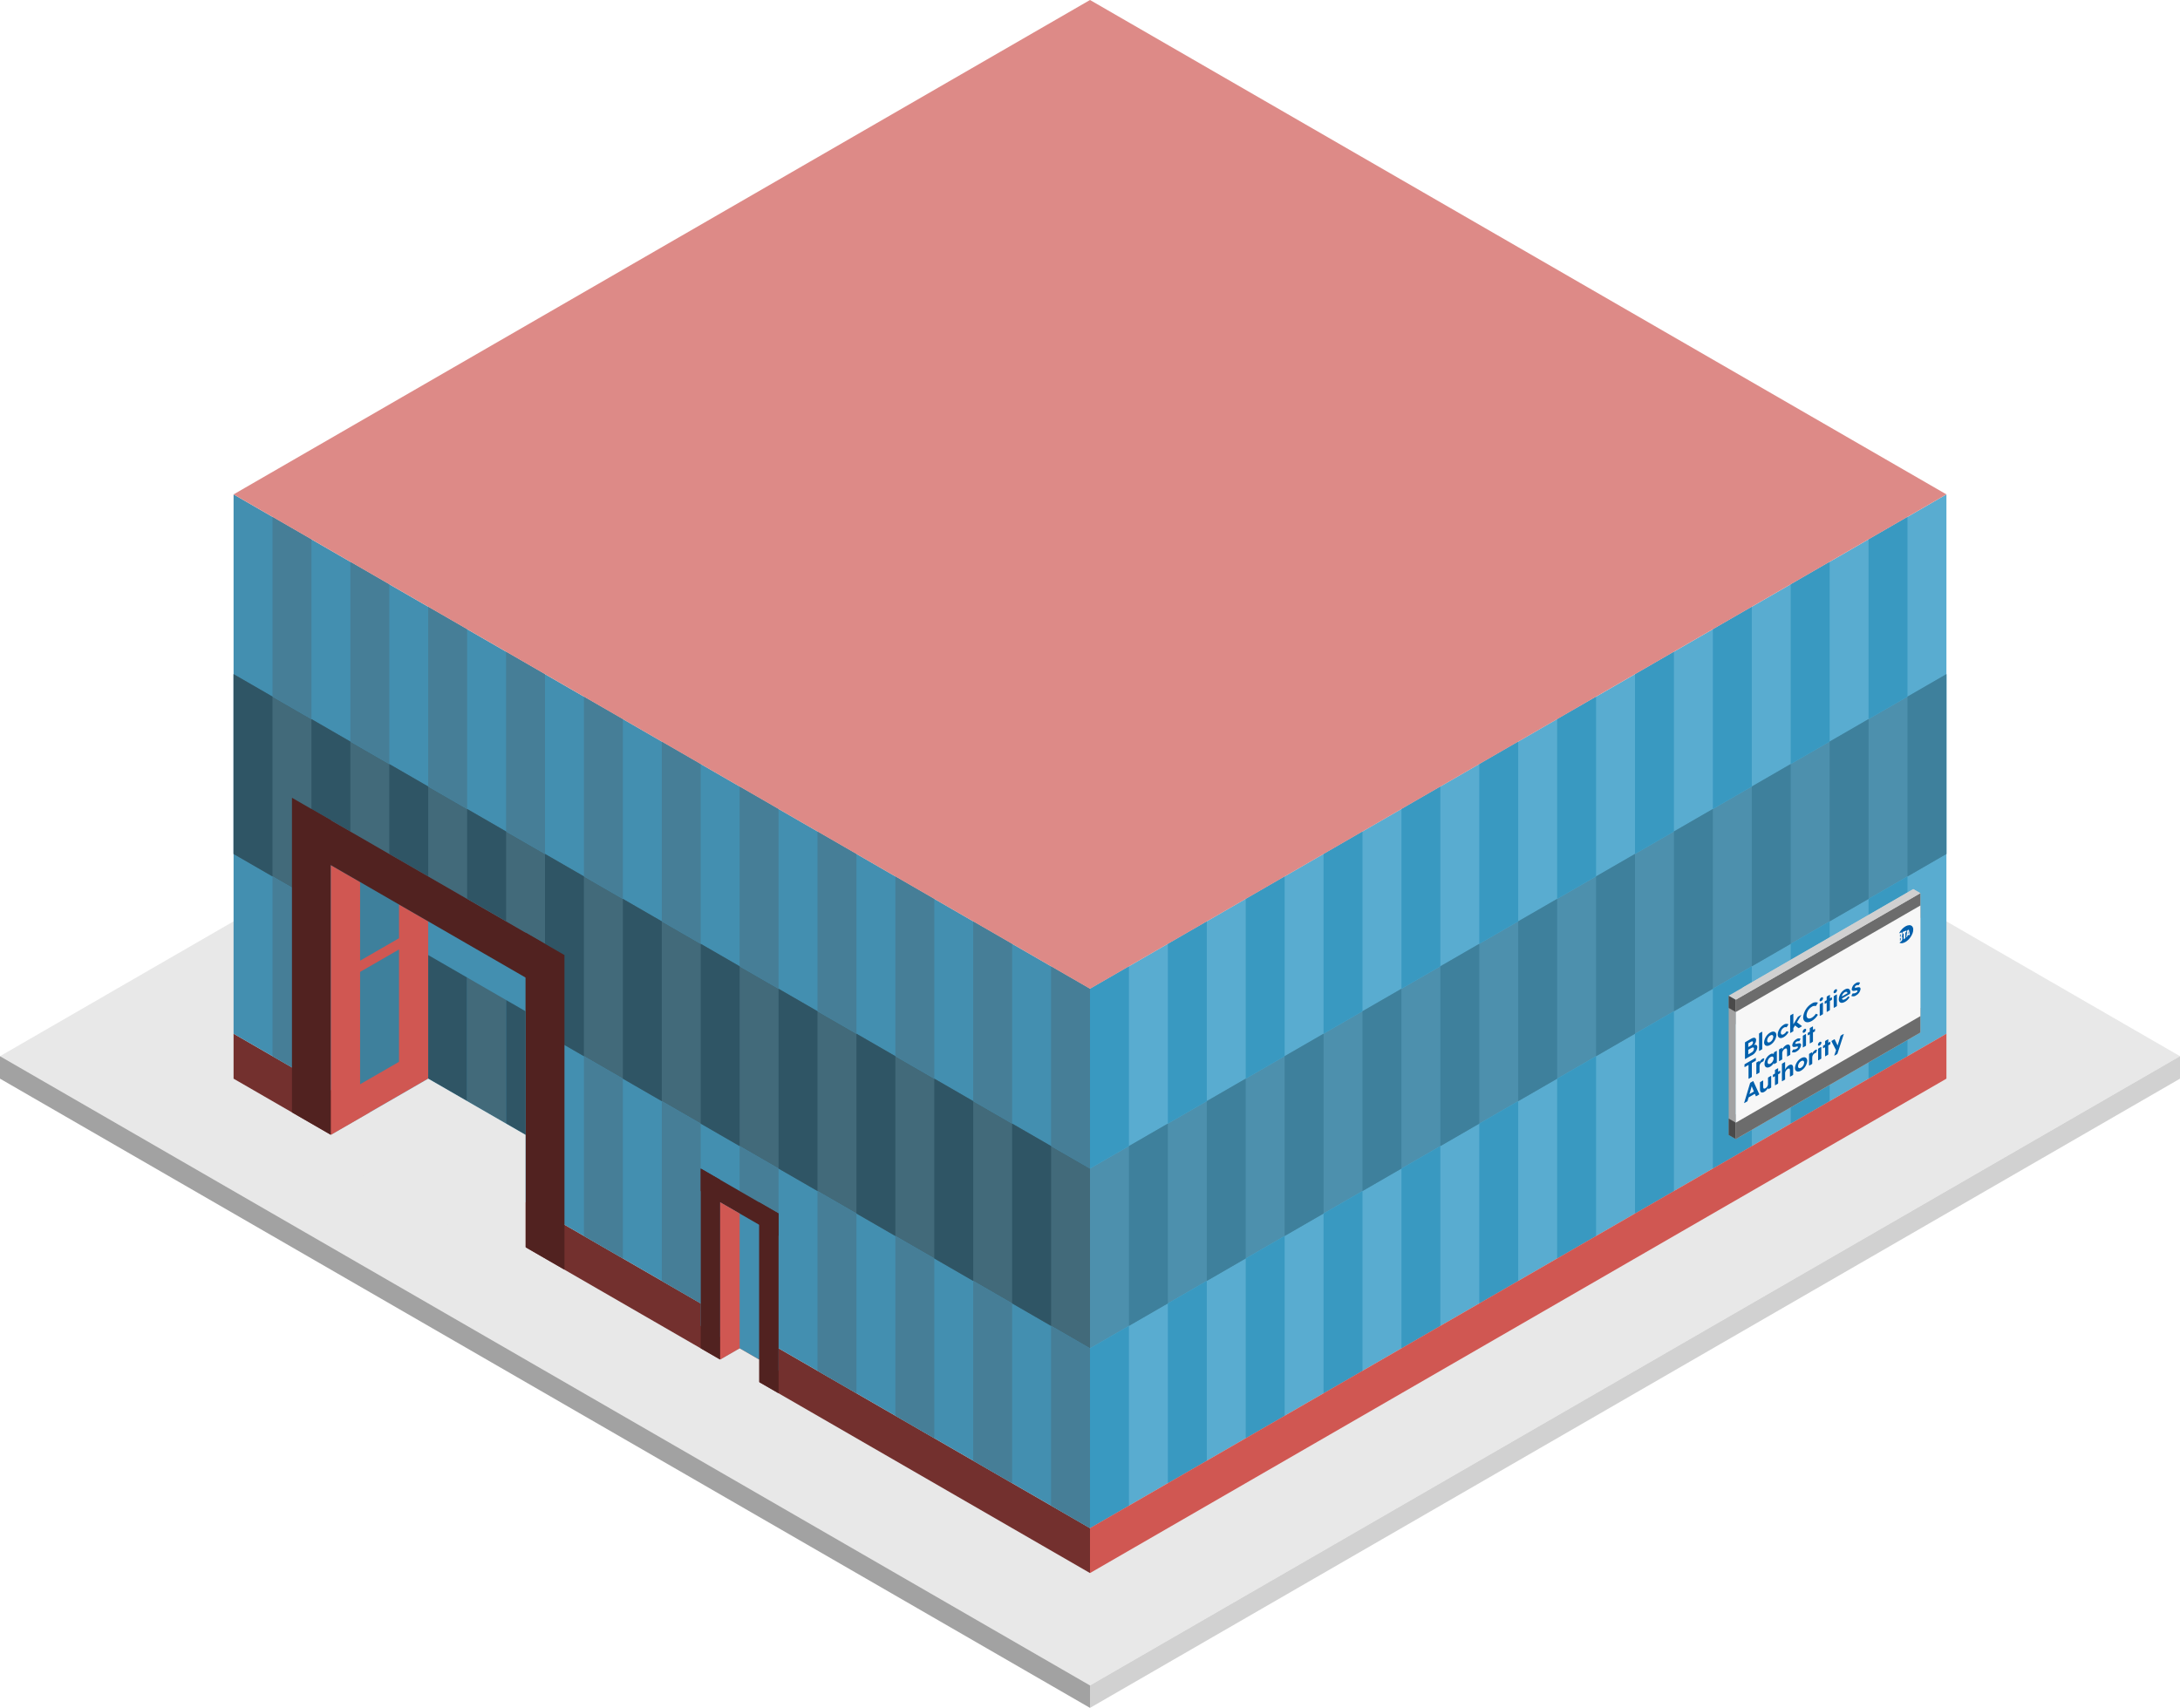
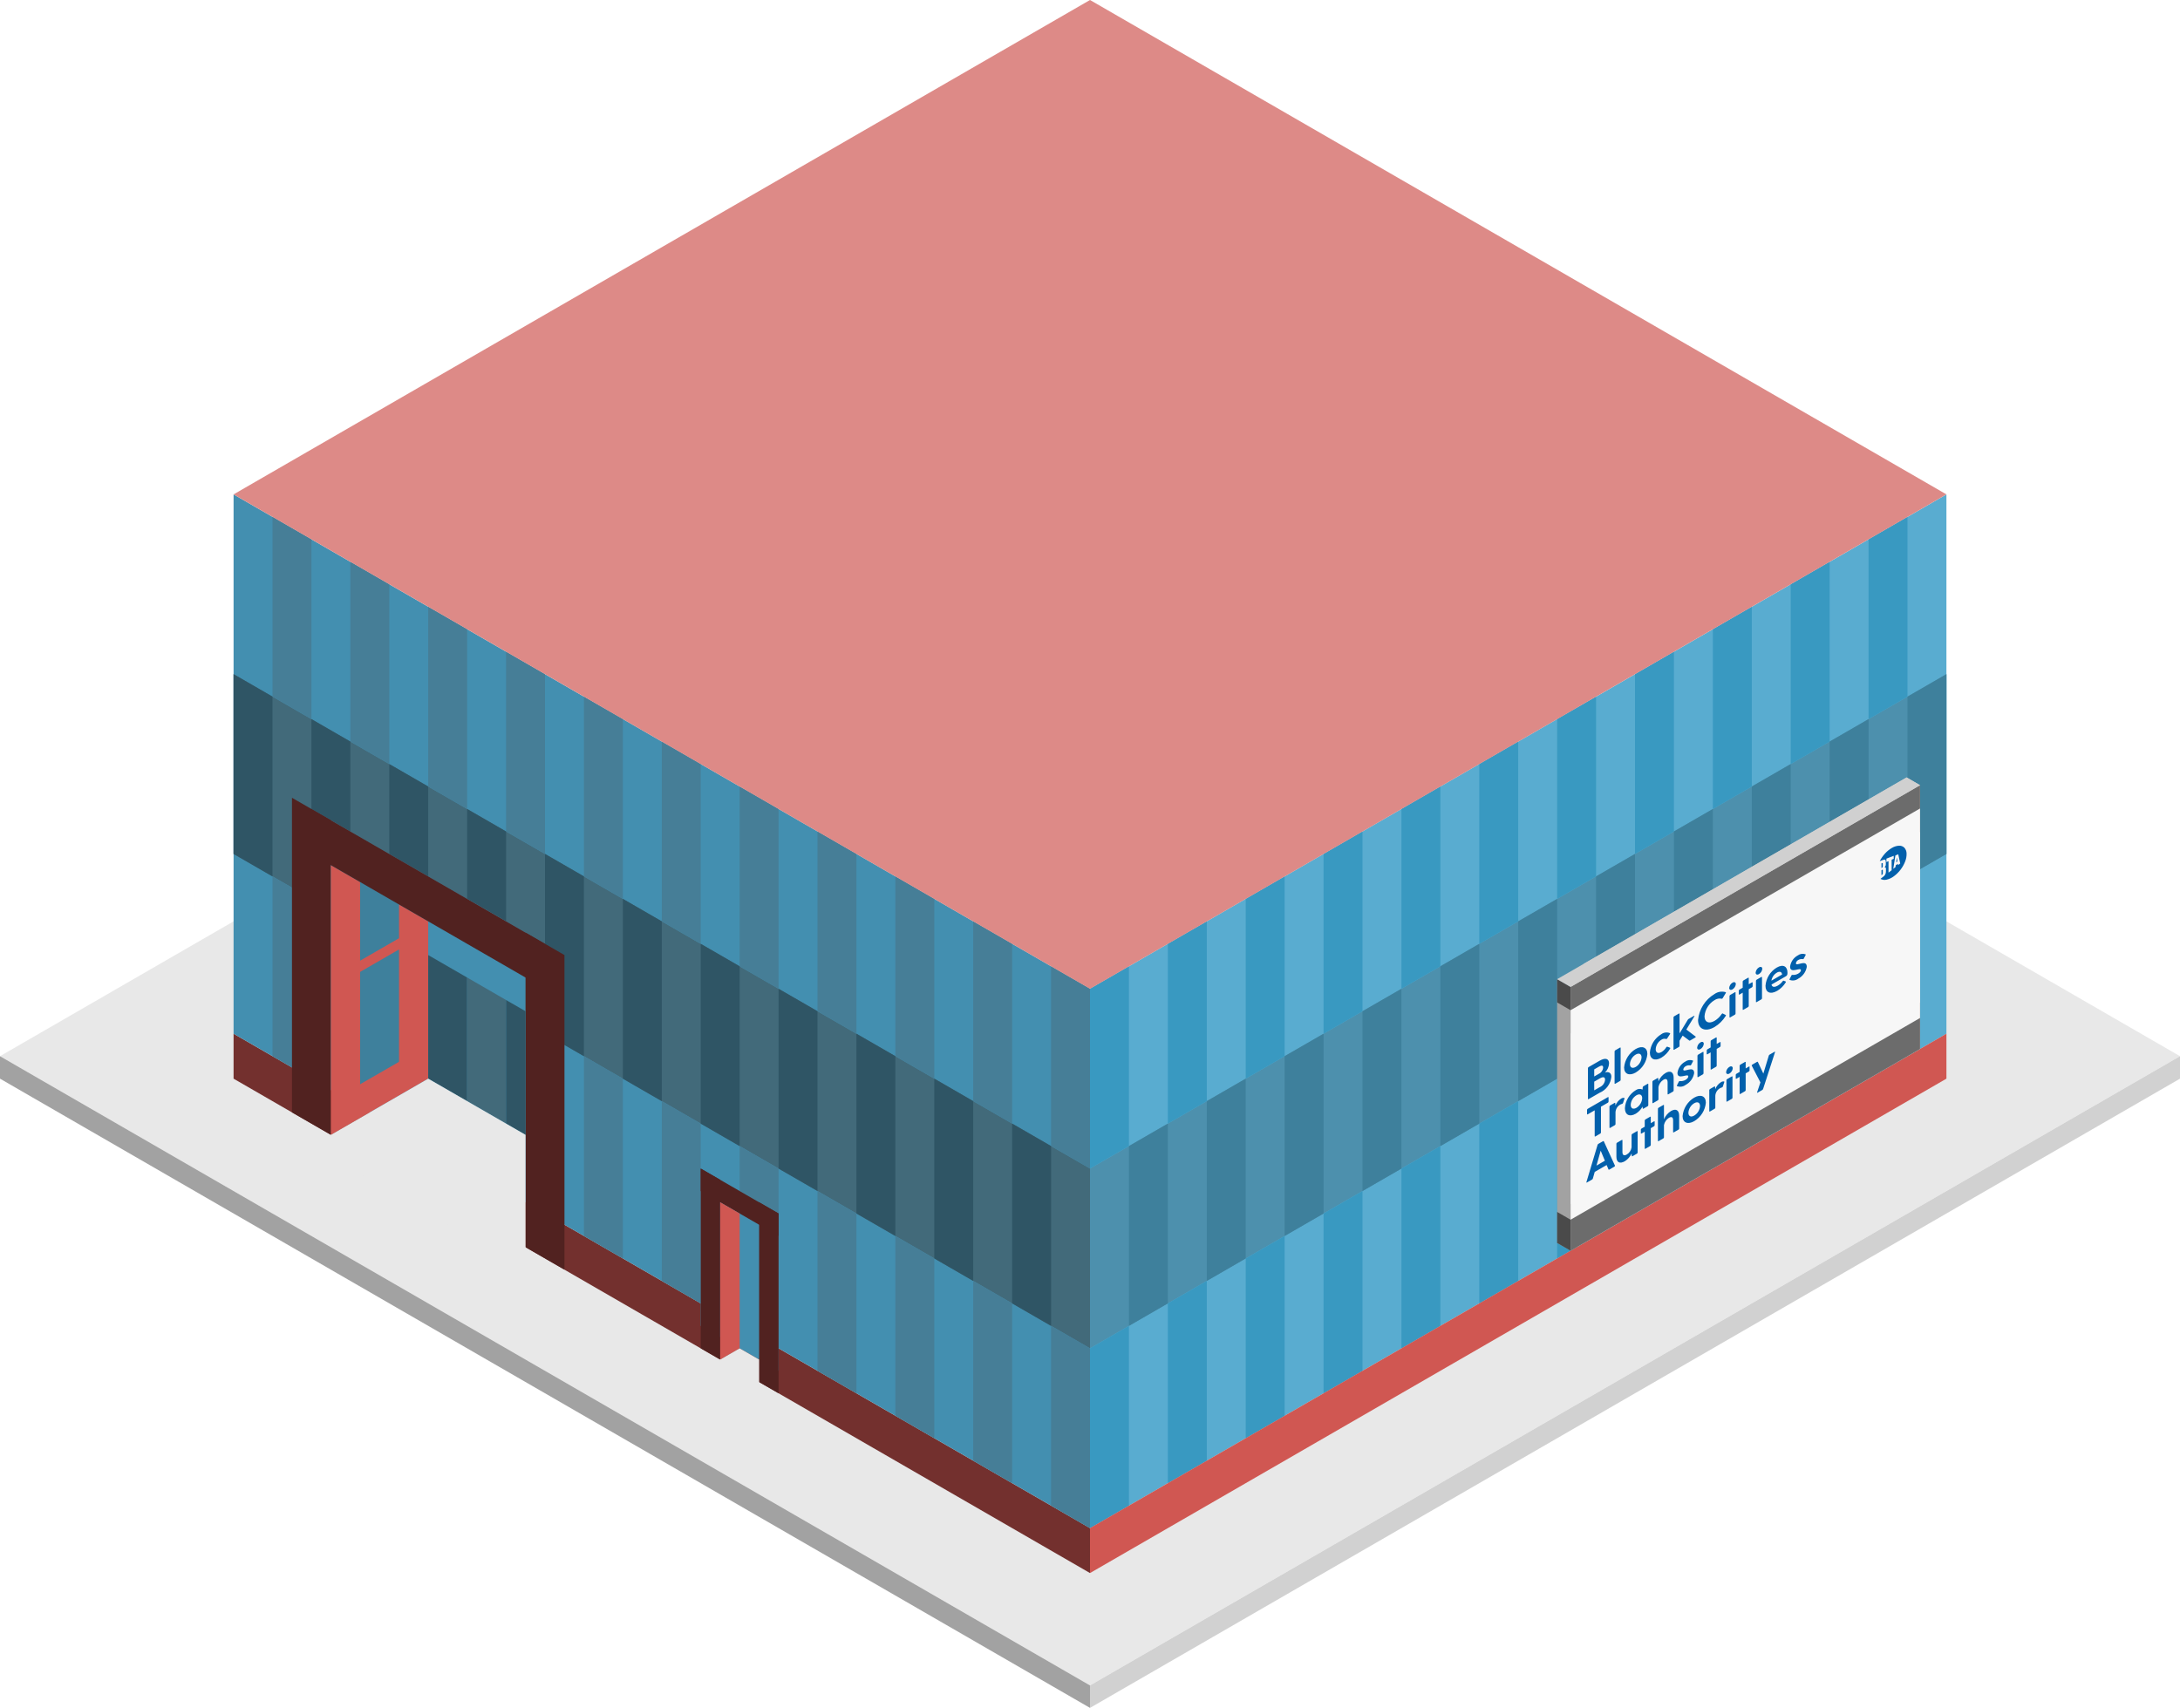
<svg xmlns="http://www.w3.org/2000/svg" id="Layer_1" data-name="Layer 1" viewBox="0 0 280 219.393">
  <defs>
    <style>
      .cls-1 {
        fill: #e8e8e8;
      }

      .exterior-L-prim {
        fill: #73302e;
      }

      .curtain-R-prim-light {
        fill: #59acd0;
      }

      .curtain-L-prim-light {
        fill: #438fb0;
      }

      .curtain-R-prim-dark-light {
        fill: #4d90ad;
      }

      .curtain-L-prim-dark-light {
        fill: #426a7a;
      }

      .curtain-R-prim-dark {
        fill: #3e809c;
      }

      .curtain-R-prim-light-dark {
        fill: #3999c1;
      }

      .curtain-L-prim-light-dark {
        fill: #467e97;
      }

      .curtain-L-prim-dark {
        fill: #2f5565;
      }

      .exterior-L-dark {
        fill: #512220;
      }

      .exterior-R-prim {
        fill: #d05752;
      }

      .cls-2 {
        fill: #d1d1d1;
      }

      .cls-3 {
        fill: #a2a2a2;
      }

      .top-prim {
        fill: #dd8a87;
      }

      .cls-4 {
        fill: #4a4a4a;
      }

      .cls-5 {
        fill: #6c6c6c;
      }

      .cls-6 {
        fill: #d0d0d0;
      }

      .cls-7 {
        fill: #f7f7f7;
      }

      .cls-8 {
        fill: #0260ac;
      }
    </style>
  </defs>
  <g>
    <g id="Group">
      <path id="Path" class="cls-1" d="M140,216.506l140-80.829L140,54.848,0,135.677Z" />
      <path id="Path-2" data-name="Path" class="exterior-L-prim" d="M30,132.791v5.774l110,63.509v-5.774Z" />
      <path id="Path-3" data-name="Path" class="curtain-R-prim-light" d="M140,196.299v-69.282L250,63.509v69.282Z" />
      <path id="Path-4" data-name="Path" class="curtain-L-prim-light" d="M140,196.299v-69.282L30,63.509v69.282Z" />
      <path id="Path-5" data-name="Path" class="curtain-R-prim-dark-light" d="M140,150.111,250,86.603v23.094L140,173.205Z" />
      <path id="Path-6" data-name="Path" class="curtain-L-prim-dark-light" d="M140,150.111,30,86.603v23.094l110,63.508Z" />
      <path id="Path-7" data-name="Path" class="curtain-R-prim-dark" d="M55,112.583l-5-2.887v17.32l5,2.887Z" />
      <path id="Path-8" data-name="Path" class="curtain-R-prim-dark" d="M45,106.81l-5-2.887v17.32l5,2.887Z" />
      <path id="Path-9" data-name="Path" class="curtain-R-prim-light-dark" d="M140,173.205l5-2.887v23.094l-5,2.887Z" />
      <path id="Path-10" data-name="Path" class="curtain-R-prim-light-dark" d="M180,150.111l5-2.887v23.094l-5,2.887Z" />
      <path id="Path-11" data-name="Path" class="curtain-R-prim-light-dark" d="M220,127.017l5-2.887v23.094l-5,2.887Z" />
      <path id="Path-12" data-name="Path" class="curtain-R-prim-light-dark" d="M160,161.658l5-2.887v23.094l-5,2.887Z" />
      <path id="Path-13" data-name="Path" class="curtain-R-prim-light-dark" d="M200,138.564l5-2.887v23.094l-5,2.887Z" />
      <path id="Path-14" data-name="Path" class="curtain-R-prim-light-dark" d="M240,115.47l5-2.887v23.094l-5,2.887Z" />
      <path id="Path-15" data-name="Path" class="curtain-R-prim-light-dark" d="M150,167.432l5-2.887v23.094l-5,2.887Z" />
      <path id="Path-16" data-name="Path" class="curtain-R-prim-light-dark" d="M190,144.338l5-2.887v23.094l-5,2.887Z" />
      <path id="Path-17" data-name="Path" class="curtain-R-prim-light-dark" d="M230,121.244l5-2.887v23.094l-5,2.887Z" />
      <path id="Path-18" data-name="Path" class="curtain-R-prim-light-dark" d="M170,155.885l5-2.887v23.094l-5,2.887Z" />
      <path id="Path-19" data-name="Path" class="curtain-R-prim-light-dark" d="M210,132.791l5-2.887v23.094l-5,2.887Z" />
      <path id="Path-20" data-name="Path" class="curtain-L-prim-light-dark" d="M140,173.205l-5-2.887v23.094l5,2.887Z" />
      <path id="Path-21" data-name="Path" class="curtain-L-prim-light-dark" d="M100,150.111l-5-2.887v23.094l5,2.887Z" />
      <path id="Path-22" data-name="Path" class="curtain-L-prim-light-dark" d="M60,127.017,55,124.13v23.094l5,2.887Z" />
      <path id="Path-23" data-name="Path" class="curtain-L-prim-light-dark" d="M120,161.658l-5-2.887v23.094l5,2.887Z" />
      <path id="Path-24" data-name="Path" class="curtain-L-prim-light-dark" d="M80,138.564l-5-2.887v23.094l5,2.887Z" />
      <path id="Path-25" data-name="Path" class="curtain-L-prim-light-dark" d="M40,115.47l-5-2.887v23.094l5,2.887Z" />
      <path id="Path-26" data-name="Path" class="curtain-L-prim-light-dark" d="M130,167.432l-5-2.887v23.094l5,2.887Z" />
      <path id="Path-27" data-name="Path" class="curtain-L-prim-light-dark" d="M90,144.338l-5-2.887v23.094l5,2.887Z" />
      <path id="Path-28" data-name="Path" class="curtain-L-prim-light-dark" d="M50,121.244l-5-2.887v23.094l5,2.887Z" />
      <path id="Path-29" data-name="Path" class="curtain-L-prim-light-dark" d="M110,155.885l-5-2.887v23.094l5,2.887Z" />
      <path id="Path-30" data-name="Path" class="curtain-L-prim-light-dark" d="M70,132.791l-5-2.887v23.094l5,2.887Z" />
      <path id="Path-31" data-name="Path" class="curtain-R-prim-light-dark" d="M140,127.017l5-2.887v23.094l-5,2.887Z" />
      <path id="Path-32" data-name="Path" class="curtain-R-prim-light-dark" d="M180,103.923l5-2.887V124.13l-5,2.887Z" />
      <path id="Path-33" data-name="Path" class="curtain-R-prim-light-dark" d="M220,80.829l5-2.887v23.094l-5,2.887Z" />
      <path id="Path-34" data-name="Path" class="curtain-R-prim-light-dark" d="M160,115.47l5-2.887v23.094l-5,2.887Z" />
      <path id="Path-35" data-name="Path" class="curtain-R-prim-light-dark" d="M200,92.376l5-2.887v23.094l-5,2.887Z" />
      <path id="Path-36" data-name="Path" class="curtain-R-prim-light-dark" d="M240,69.282l5-2.887V89.489l-5,2.887Z" />
      <path id="Path-37" data-name="Path" class="curtain-R-prim-light-dark" d="M150,121.244l5-2.887v23.094l-5,2.887Z" />
      <path id="Path-38" data-name="Path" class="curtain-R-prim-light-dark" d="M190,98.15l5-2.887v23.094l-5,2.887Z" />
      <path id="Path-39" data-name="Path" class="curtain-R-prim-light-dark" d="M230,75.056l5-2.887V95.263L230,98.15Z" />
      <path id="Path-40" data-name="Path" class="curtain-R-prim-light-dark" d="M170,109.697l5-2.887v23.094l-5,2.887Z" />
      <path id="Path-41" data-name="Path" class="curtain-R-prim-light-dark" d="M210,86.603l5-2.887V106.81l-5,2.887Z" />
      <path id="Path-42" data-name="Path" class="curtain-L-prim-light-dark" d="M140,127.017l-5-2.887v23.094l5,2.887Z" />
      <path id="Path-43" data-name="Path" class="curtain-L-prim-light-dark" d="M100,103.923l-5-2.887V124.13l5,2.887Z" />
      <path id="Path-44" data-name="Path" class="curtain-L-prim-light-dark" d="M60,80.829l-5-2.887v23.094l5,2.887Z" />
      <path id="Path-45" data-name="Path" class="curtain-L-prim-light-dark" d="M120,115.47l-5-2.887v23.094l5,2.887Z" />
      <path id="Path-46" data-name="Path" class="curtain-L-prim-light-dark" d="M80,92.376l-5-2.887v23.094l5,2.887Z" />
      <path id="Path-47" data-name="Path" class="curtain-L-prim-light-dark" d="M40,69.282l-5-2.887V89.489l5,2.887Z" />
      <path id="Path-48" data-name="Path" class="curtain-L-prim-light-dark" d="M130,121.244l-5-2.887v23.094l5,2.887Z" />
      <path id="Path-49" data-name="Path" class="curtain-L-prim-light-dark" d="M90,98.15l-5-2.887v23.094l5,2.887Z" />
      <path id="Path-50" data-name="Path" class="curtain-L-prim-light-dark" d="M50,75.056l-5-2.887V95.263L50,98.15Z" />
      <path id="Path-51" data-name="Path" class="curtain-L-prim-light-dark" d="M110,109.697l-5-2.887v23.094l5,2.887Z" />
      <path id="Path-52" data-name="Path" class="curtain-L-prim-light-dark" d="M70,86.603l-5-2.887V106.81l5,2.887Z" />
      <path id="Path-53" data-name="Path" class="curtain-R-prim-dark" d="M145,147.224l5-2.887v23.094l-5,2.887Z" />
      <path id="Path-54" data-name="Path" class="curtain-R-prim-dark" d="M185,124.13l5-2.887v23.094l-5,2.887Z" />
      <path id="Path-55" data-name="Path" class="curtain-R-prim-dark" d="M225,101.036l5-2.887v23.094l-5,2.887Z" />
      <path id="Path-56" data-name="Path" class="curtain-R-prim-dark" d="M165,135.677l5-2.887v23.094l-5,2.887Z" />
      <path id="Path-57" data-name="Path" class="curtain-R-prim-dark" d="M205,112.583l5-2.887v23.094l-5,2.887Z" />
      <path id="Path-58" data-name="Path" class="curtain-R-prim-dark" d="M245,89.489l5-2.887v23.094l-5,2.887Z" />
      <path id="Path-59" data-name="Path" class="curtain-R-prim-dark" d="M155,141.451l5-2.887v23.094l-5,2.887Z" />
      <path id="Path-60" data-name="Path" class="curtain-R-prim-dark" d="M195,118.357l5-2.887v23.094l-5,2.887Z" />
      <path id="Path-61" data-name="Path" class="curtain-R-prim-dark" d="M235,95.263l5-2.887V115.47l-5,2.887Z" />
      <path id="Path-62" data-name="Path" class="curtain-R-prim-dark" d="M175,129.904l5-2.887v23.094l-5,2.887Z" />
      <path id="Path-63" data-name="Path" class="curtain-R-prim-dark" d="M215,106.81l5-2.887v23.094l-5,2.887Z" />
      <path id="Path-64" data-name="Path" class="curtain-L-prim-dark" d="M135,147.224l-5-2.887v23.094l5,2.887Z" />
      <path id="Path-65" data-name="Path" class="curtain-L-prim-dark" d="M95,124.13l-5-2.887v23.094l5,2.887Z" />
      <path id="Path-66" data-name="Path" class="curtain-L-prim-dark" d="M55,101.036,50,98.15v23.094l5,2.887Z" />
      <path id="Path-67" data-name="Path" class="curtain-L-prim-dark" d="M115,135.677l-5-2.887v23.094l5,2.887Z" />
      <path id="Path-68" data-name="Path" class="curtain-L-prim-dark" d="M75,112.583l-5-2.887v23.094l5,2.887Z" />
      <path id="Path-69" data-name="Path" class="curtain-L-prim-dark" d="M35,89.489l-5-2.887v23.094l5,2.887Z" />
      <path id="Path-70" data-name="Path" class="curtain-L-prim-dark" d="M125,141.451l-5-2.887v23.094l5,2.887Z" />
      <path id="Path-71" data-name="Path" class="curtain-L-prim-dark" d="M85,118.357,80,115.47v23.094l5,2.887Z" />
      <path id="Path-72" data-name="Path" class="curtain-L-prim-dark" d="M45,95.263l-5-2.887V115.47l5,2.887Z" />
      <path id="Path-73" data-name="Path" class="curtain-L-prim-dark" d="M105,129.904l-5-2.887v23.094l5,2.887Z" />
      <path id="Path-74" data-name="Path" class="curtain-L-prim-dark" d="M65,106.81l-5-2.887v23.094l5,2.887Z" />
      <path id="Path-75" data-name="Path" class="curtain-R-prim-dark" d="M65,118.357,60,115.47v17.32l5,2.887Z" />
      <path id="Path-76" data-name="Path" class="curtain-L-prim-light" d="M70,121.244l-30-17.32v34.641l30,17.32Z" />
      <path id="Path-77" data-name="Path" class="curtain-L-prim-light" d="M90,170.318V150.111l10,5.774v20.207Z" />
      <path id="Path-78" data-name="Path" class="exterior-L-dark" d="M42.5,145.781l-5-2.887V102.48l5,2.887Z" />
      <path id="Path-79" data-name="Path" class="exterior-L-dark" d="M92.5,174.649,90,173.205V150.111l2.5,1.443Z" />
      <path id="Path-80" data-name="Path" class="exterior-L-dark" d="M100,178.979l-2.5-1.443V154.441l2.5,1.443Z" />
      <path id="Path-81" data-name="Path" class="exterior-L-dark" d="M67.5,160.215l5,2.887V122.687l-5-2.887Z" />
      <path id="Path-82" data-name="Path" class="exterior-R-prim" d="M42.5,145.781,55,138.564V118.357L42.5,111.14Z" />
      <path id="Path-83" data-name="Path" class="curtain-R-prim-dark" d="M51.25,120.522l-5,2.887V113.305l5-2.887Z" />
      <path id="Path-84" data-name="Path" class="curtain-R-prim-dark" d="M51.25,136.399l-5,2.887V124.852l5-2.887Z" />
      <path id="Path-85" data-name="Path" class="curtain-L-prim-dark" d="M60,125.574l-5-2.887v15.877l5,2.887Z" />
      <path id="Path-86" data-name="Path" class="curtain-L-prim-dark-light" d="M65,128.46l-5-2.887v15.877l5,2.887Z" />
      <path id="Path-87" data-name="Path" class="curtain-L-prim-dark" d="M67.5,129.904,65,128.46v15.877l2.5,1.443Z" />
      <path id="Path-88" data-name="Path" class="exterior-L-dark" d="M40,109.697l30,17.32v-5.774l-30-17.32Z" />
      <path id="Path-89" data-name="Path" class="exterior-L-dark" d="M90,152.998l10,5.774v-2.887l-10-5.774Z" />
      <path id="Path-90" data-name="Path" class="cls-1" d="M40,147.224l15-8.66,12.5,7.217v17.32Z" />
      <path id="Path-91" data-name="Path" class="exterior-R-prim" d="M92.5,174.649l2.5-1.443v-17.32l-2.5-1.443Z" />
      <path id="Path-92" data-name="Path" class="cls-1" d="M90,176.092l5-2.887,2.5,1.443v5.774Z" />
      <path id="Path-93" data-name="Path" class="exterior-R-prim" d="M140,202.073l110-63.509v-5.774L140,196.299Z" />
      <path id="Path-94" data-name="Path" class="cls-2" d="M140,216.506v2.887l140-80.829v-2.887Z" />
      <path id="Path-95" data-name="Path" class="cls-3" d="M0,135.677v2.887l140,80.829v-2.887Z" />
      <path id="anchor_30_127.017_220" class="top-prim" d="M30,63.509l110,63.508L250,63.509,140,0Z" />
    </g>
    <g id="Group-2" data-name="Group">
-       <path id="Path-96" data-name="Path" class="cls-3" d="M222.036,127.9l.912.526v17.896l-.912-.526Z" />
-       <path id="Path-97" data-name="Path" class="cls-4" d="M223.404,143.954l-.456.263-.912-.527v2.106l.912.526.456-.263Z" />
-       <path id="Path-98" data-name="Path" class="cls-4" d="M223.404,128.163v1.579l-.456.263-.912-.526V127.9l.912.526Z" />
+       <path id="Path-96" data-name="Path" class="cls-3" d="M200,125.783l1.726.997v33.888L200,159.671Z" />
+       <path id="Path-97" data-name="Path" class="cls-4" d="M202.59,156.183l-.863.499L200,155.684v3.987l1.726.997.863-.499Z" />
+       <path id="Path-98" data-name="Path" class="cls-4" d="M202.59,126.282v2.99l-.863.498L200,128.773v-2.99l1.726.997Z" />
      <g id="Group-3" data-name="Group">
-         <path id="Path-99" data-name="Path" class="cls-2" d="M223.86,126.847l-.912,1.579v17.896l23.704-13.685v-17.896l-.912-.527Z" />
-         <path id="Path-100" data-name="Path" class="cls-5" d="M246.652,129.479l-23.704,13.685v3.158l23.704-13.685Z" />
-         <path id="Path-101" data-name="Path" class="cls-5" d="M246.652,114.741v3.158l-23.704,13.685V128.426Z" />
-         <path id="Path-102" data-name="Path" class="cls-6" d="M222.036,127.9l.912.526,23.704-13.685-.912-.527Z" />
-         <path id="Path-103" data-name="Path" class="cls-7" d="M246.652,116.32,222.948,130.005v14.212l23.704-13.685Z" />
+         <path id="Path-99" data-name="Path" class="cls-2" d="M203.453,123.79l-1.726,2.99v33.888l44.885-25.914V100.866l-1.726-.997Z" />
+         <path id="Path-100" data-name="Path" class="cls-5" d="M246.611,128.773l-44.885,25.914v5.98l44.885-25.914Z" />
+         <path id="Path-101" data-name="Path" class="cls-5" d="M246.611,100.866v5.98l-44.885,25.914V126.78Z" />
+         <path id="Path-102" data-name="Path" class="cls-6" d="M200,125.783l1.726.997,44.885-25.914-1.726-.997Z" />
+         <path id="Path-103" data-name="Path" class="cls-7" d="M246.611,103.856,201.726,129.77v26.912l44.885-25.914Z" />
        <g id="Group-4" data-name="Group">
-           <path id="Path-104" data-name="Path" class="cls-8" d="M244.127,120.518c0-.046-.012-.054-.053-.03l-.039.024v.334l.039-.028a.103.103,0,0,0,.053-.099Z" />
-           <path id="Path-105" data-name="Path" class="cls-8" d="M244.124,120.248v-.182c0-.046-.012-.056-.052-.038l-.037.016v.314l.037-.02A.086.086,0,0,0,244.124,120.248Z" />
-           <path id="Path-106" data-name="Path" class="cls-8" d="M245.071,119.673c-.016.133-.022.157-.037.296.039-.025.044-.03.083-.055-.016-.112-.022-.127-.037-.245Z" />
-           <path id="Compound_Path" data-name="Compound Path" class="cls-8" d="M244.735,119a1.976,1.976,0,0,0-.461.378,2.326,2.326,0,0,0-.358.518l.207-.08c.171-.065.207-.015.207.151v.141a.248.248,0,0,1-.078.189v.012c.063-.004.087.033.087.108v.16a.424.424,0,0,1-.213.394l-.161.124a.563.563,0,0,0,.405.057,1.293,1.293,0,0,0,.495-.226,2.257,2.257,0,0,0,.78-1.022,1.344,1.344,0,0,0,.092-.543.585.585,0,0,0-.155-.385.482.482,0,0,0-.364-.131,1.053,1.053,0,0,0-.483.155Zm-.01.796v.712l-.213.164v-.781c-.047.021-.094.042-.141.063v-.233l.494-.19v.202C244.82,119.754,244.773,119.775,244.726,119.796Zm.438.365c-.005-.038-.011-.046-.016-.084l-.145.102c-.005.05-.011.069-.016.12l-.15.116.145-.913.192-.075.133.625Z" />
+           <path id="Path-104" data-name="Path" class="cls-8" d="M241.83,111.805c0-.088-.023-.103-.1-.057l-.075.045v.632c.025-.018.05-.035.075-.052a.195.195,0,0,0,.1-.187Z" />
+           <path id="Path-105" data-name="Path" class="cls-8" d="M241.825,111.294v-.345c0-.088-.023-.106-.099-.072l-.07.031v.595c.024-.012.047-.025.07-.039A.162.162,0,0,0,241.825,111.294Z" />
+           <path id="Path-106" data-name="Path" class="cls-8" d="M243.618,110.206c-.03.252-.041.298-.07.561.074-.047.083-.057.157-.104-.03-.211-.042-.241-.07-.464Z" />
+           <path id="Compound_Path" data-name="Compound Path" class="cls-8" d="M242.982,108.931a3.748,3.748,0,0,0-.872.715,4.407,4.407,0,0,0-.678.981l.393-.15c.325-.123.392-.028.392.285v.268a.47.47,0,0,1-.148.357v.023c.119-.007.164.062.164.204v.302a.804.804,0,0,1-.403.746l-.305.235a1.067,1.067,0,0,0,.767.108,2.45,2.45,0,0,0,.938-.427,4.276,4.276,0,0,0,1.476-1.934,2.542,2.542,0,0,0,.175-1.029,1.105,1.105,0,0,0-.293-.729.911.911,0,0,0-.689-.248,1.993,1.993,0,0,0-.916.294Zm-.018,1.507v1.349q-.202.155-.403.311v-1.478c-.089.039-.177.079-.267.119v-.441l.936-.359v.382C243.142,110.358,243.053,110.398,242.964,110.438Zm.83.691c-.01-.071-.021-.086-.031-.16l-.275.194c-.01.094-.021.131-.031.227l-.284.219.275-1.728.364-.142.252,1.184Z" />
        </g>
-         <path id="Compound_Path-2" data-name="Compound Path" class="cls-8" d="M225.955,140.544l-.754-1.648c-.009-.019-.034-.018-.059-.003l-.311.179a.115.115,0,0,0-.052.068l-.755,2.52c-.012.038.003.051.037.031l.345-.199a.107.107,0,0,0,.053-.068l.127-.449.807-.466.127.302c.01.023.028.021.053.006l.345-.199C225.952,140.599,225.968,140.568,225.955,140.544Zm-1.252.002.286-1.013.285.683Zm2.745-2.333-.317.183a.09.09,0,0,0-.047.074v.842a.679.679,0,0,1-.329.485c-.146.084-.292.082-.292-.17v-.798c0-.028-.019-.036-.047-.02l-.317.183a.09.09,0,0,0-.047.073v.873c0,.407.236.506.578.31a1.237,1.237,0,0,0,.453-.52l.012.164c.003.026.019.036.047.02l.304-.176a.09.09,0,0,0,.047-.074v-1.428C227.496,138.205,227.477,138.197,227.449,138.213Zm1.155-.667-.217.126v-.419c0-.028-.019-.036-.046-.02l-.317.183a.089.089,0,0,0-.047.073v.419l-.217.126a.09.09,0,0,0-.047.074v.242c0,.028.019.036.047.02l.217-.126v1.14c0,.028.019.036.047.02l.317-.183a.09.09,0,0,0,.046-.074v-1.14l.217-.126a.09.09,0,0,0,.047-.074v-.242C228.651,137.538,228.632,137.53,228.604,137.546Zm1.159-.703a1.227,1.227,0,0,0-.481.561v-.947c0-.028-.019-.036-.047-.02l-.317.183a.09.09,0,0,0-.047.074v2.174c0,.028.019.036.047.02l.317-.183a.09.09,0,0,0,.047-.074v-.832a.752.752,0,0,1,.336-.492c.149-.086.285-.078.285.174v.792c0,.028.019.036.047.02l.317-.183a.09.09,0,0,0,.047-.073v-.866C230.312,136.762,230.073,136.664,229.763,136.843Zm1.571.689a1.63,1.63,0,0,0,.789-1.254c0-.447-.351-.596-.789-.343a1.63,1.63,0,0,0-.789,1.254C230.545,137.637,230.896,137.785,231.334,137.532Zm0-.379c-.221.127-.395.054-.395-.192a.813.813,0,0,1,.395-.647c.217-.125.394-.054.394.192A.819.819,0,0,1,231.334,137.153Zm2.022-2.313a.287.287,0,0,0-.205.047.955.955,0,0,0-.388.473l-.012-.16c-.003-.026-.019-.036-.046-.02l-.302.174a.09.09,0,0,0-.046.073v1.429c0,.028.019.036.046.02l.317-.183a.09.09,0,0,0,.047-.073v-.808a.631.631,0,0,1,.317-.512.477.477,0,0,1,.128-.052.095.095,0,0,0,.068-.07l.093-.284C233.381,134.866,233.381,134.844,233.356,134.84Zm.369-.539a.466.466,0,0,0,.224-.355c0-.124-.099-.17-.224-.098a.468.468,0,0,0-.227.357C233.499,134.329,233.598,134.374,233.725,134.3Zm-.205.454v1.429c0,.028.019.036.047.02l.317-.183a.09.09,0,0,0,.046-.073v-1.429c0-.028-.019-.036-.046-.02l-.317.183A.089.089,0,0,0,233.52,134.754Zm1.522-.925-.217.125v-.419c0-.028-.019-.036-.047-.02l-.317.183a.089.089,0,0,0-.047.073v.419l-.217.125a.09.09,0,0,0-.047.073v.242c0,.028.019.036.047.02l.217-.126v1.14c0,.028.019.036.047.02l.317-.183a.089.089,0,0,0,.047-.073v-1.14l.217-.125a.089.089,0,0,0,.047-.073v-.242C235.089,133.821,235.07,133.813,235.042,133.829Zm1.733-1.001-.326.188a.125.125,0,0,0-.056.07l-.37,1.22-.373-.791c-.009-.019-.031-.019-.056-.005l-.32.185c-.034.02-.05.047-.037.074l.587,1.133-.221.662c-.015.043.003.051.037.031l.31-.179a.126.126,0,0,0,.056-.07l.804-2.486C236.825,132.819,236.809,132.809,236.775,132.829Zm-11.298,3.076-1.367.789a.089.089,0,0,0-.047.073v.283c0,.028.019.036.047.02l.472-.272v1.752c0,.028.019.036.047.02l.332-.192a.09.09,0,0,0,.047-.074v-1.752l.469-.271a.091.091,0,0,0,.047-.074v-.283C225.524,135.896,225.505,135.888,225.477,135.904Zm1.109.05a.286.286,0,0,0-.205.047.954.954,0,0,0-.388.473l-.013-.16c-.003-.026-.018-.036-.046-.02l-.301.174a.09.09,0,0,0-.047.073v1.429c0,.028.019.036.047.02l.317-.183a.09.09,0,0,0,.047-.073v-.808a.631.631,0,0,1,.317-.512.474.474,0,0,1,.127-.052.095.095,0,0,0,.068-.07l.093-.284C226.611,135.98,226.611,135.958,226.586,135.954ZM228.173,135l-.286.165a.095.095,0,0,0-.047.074l-.009.148a.453.453,0,0,0-.463.044,1.54,1.54,0,0,0-.736,1.223c0,.444.31.618.736.373a1.287,1.287,0,0,0,.46-.483l.012.123c.003.026.019.036.047.02l.286-.165a.09.09,0,0,0,.046-.074V135.02C228.219,134.992,228.201,134.984,228.173,135Zm-.755,1.625c-.227.131-.391.043-.391-.202a.807.807,0,0,1,.391-.648c.224-.129.388-.032.388.198A.834.834,0,0,1,227.418,136.625Zm1.972-2.362a1.228,1.228,0,0,0-.481.56v-.003l-.012-.192c-.003-.026-.019-.036-.047-.02l-.304.176a.09.09,0,0,0-.047.073v1.429c0,.028.019.036.047.02l.317-.183a.09.09,0,0,0,.047-.073v-.833a.754.754,0,0,1,.336-.491c.149-.086.285-.078.285.173v.792c0,.028.019.036.047.02l.317-.183a.09.09,0,0,0,.046-.074v-.867C229.94,134.182,229.701,134.084,229.39,134.263Zm1.202-.234a.309.309,0,0,1,.168-.227.434.434,0,0,1,.298-.054.056.056,0,0,0,.068-.036l.118-.223c.016-.028.022-.056.003-.067a.546.546,0,0,0-.522.071,1.015,1.015,0,0,0-.528.767c0,.513.736-.005.736.237,0,.096-.096.183-.195.24a.655.655,0,0,1-.379.079.056.056,0,0,0-.068.036l-.121.241c-.012.026-.019.051,0,.062a.605.605,0,0,0,.581-.081,1.127,1.127,0,0,0,.581-.801C231.331,133.714,230.592,134.278,230.592,134.029Zm1.168-1.388a.467.467,0,0,0,.224-.356c0-.124-.1-.169-.224-.097a.468.468,0,0,0-.227.357C231.533,132.669,231.632,132.714,231.76,132.641Zm-.205.454v1.429c0,.028.018.036.046.02l.317-.183a.09.09,0,0,0,.047-.073v-1.429c0-.028-.018-.036-.047-.02l-.317.183A.09.09,0,0,0,231.555,133.094Zm1.521-.925-.217.126v-.419c0-.028-.019-.036-.046-.02l-.317.183a.09.09,0,0,0-.047.074v.419l-.217.125a.09.09,0,0,0-.047.073v.242c0,.028.019.036.047.02l.217-.126v1.14c0,.028.019.036.047.02l.317-.183a.09.09,0,0,0,.046-.073v-1.14l.217-.125a.09.09,0,0,0,.047-.073v-.242C233.123,132.161,233.104,132.153,233.076,132.169Zm-7.795,2.063a.91.91,0,0,0,.276-.619c0-.295-.214-.426-.646-.176l-.739.427a.09.09,0,0,0-.047.073v2.081c0,.028.019.036.047.02l.739-.427a1.306,1.306,0,0,0,.801-1.09C225.713,134.237,225.511,134.158,225.281,134.232Zm-.124-.335a.498.498,0,0,1-.286.42l-.32.184v-.481l.32-.185C225.042,133.736,225.157,133.732,225.157,133.897Zm-.233,1.33-.373.215v-.59l.373-.215c.227-.131.363-.114.363.082A.61.61,0,0,1,224.924,135.227Zm1.009-2.428v2.174c0,.028.019.036.046.02l.317-.183a.09.09,0,0,0,.047-.073v-2.174c0-.028-.019-.036-.047-.02l-.317.183A.09.09,0,0,0,225.934,132.799Zm1.435,1.433a1.629,1.629,0,0,0,.789-1.253c0-.447-.351-.596-.789-.343a1.629,1.629,0,0,0-.789,1.254C226.58,134.336,226.93,134.485,227.368,134.232Zm0-.379c-.221.127-.395.053-.395-.192a.813.813,0,0,1,.395-.647c.217-.125.395-.054.395.191A.82.82,0,0,1,227.368,133.853Zm1.745-1.008c-.23.133-.391.046-.391-.193a.801.801,0,0,1,.391-.645.355.355,0,0,1,.317-.046c.025.007.046-.002.068-.036l.189-.293c.019-.029.022-.056.003-.067a.593.593,0,0,0-.587.069,1.603,1.603,0,0,0-.776,1.246c0,.447.339.602.776.35a1.697,1.697,0,0,0,.597-.615c.019-.033.015-.055-.003-.064l-.189-.071c-.022-.009-.044.003-.069.039A.984.984,0,0,1,229.114,132.845Zm2.313-1.053-.627-.473.537-.885c.028-.044.016-.065-.025-.042l-.357.206a.143.143,0,0,0-.056.057l-.559.925v-1.326c0-.028-.019-.036-.047-.02l-.317.183a.09.09,0,0,0-.046.074v2.174c0,.028.019.036.046.02l.317-.183a.089.089,0,0,0,.047-.073v-.354l.211-.346.45.337c.015.013.031.01.056-.004l.342-.197C231.437,131.843,231.449,131.81,231.427,131.792Zm1.839-1.564c-.019-.011-.043.003-.065.035a1.534,1.534,0,0,1-.49.47c-.379.218-.677.089-.677-.311a1.397,1.397,0,0,1,.677-1.096.616.616,0,0,1,.49-.097c.022.006.047-.008.065-.041l.205-.339c.022-.034.022-.056,0-.065a.867.867,0,0,0-.758.124,2.302,2.302,0,0,0-1.118,1.766c0,.624.497.831,1.118.473a2.281,2.281,0,0,0,.758-.751c.022-.034.022-.056,0-.065Zm.668-1.637a.467.467,0,0,0,.224-.356c0-.124-.1-.169-.224-.097a.468.468,0,0,0-.227.357C233.707,128.619,233.806,128.664,233.934,128.59Zm-.205.454v1.429c0,.028.019.036.047.02l.317-.183a.089.089,0,0,0,.047-.073v-1.429c0-.028-.019-.036-.047-.02l-.317.183A.089.089,0,0,0,233.729,129.044Zm1.522-.925-.217.126v-.419c0-.028-.019-.036-.047-.02l-.317.183a.091.091,0,0,0-.047.074v.419l-.217.126a.089.089,0,0,0-.046.073v.242c0,.028.019.036.046.02l.217-.125v1.14c0,.028.019.036.047.02l.317-.183a.09.09,0,0,0,.047-.073v-1.14l.217-.126a.09.09,0,0,0,.046-.073v-.242C235.297,128.111,235.278,128.103,235.25,128.119Zm.478-.565a.466.466,0,0,0,.224-.356c0-.124-.099-.169-.224-.097a.468.468,0,0,0-.227.357C235.502,127.582,235.601,127.628,235.728,127.554Zm-.205.454v1.429c0,.028.019.036.047.02l.317-.183a.089.089,0,0,0,.047-.073V127.771c0-.028-.019-.036-.047-.02l-.317.183A.09.09,0,0,0,235.524,128.008Zm2.137-.55c0-.413-.283-.601-.724-.346a1.578,1.578,0,0,0-.767,1.241c0,.447.326.61.802.336a1.699,1.699,0,0,0,.565-.559c.025-.039.025-.061.003-.07l-.137-.055c-.021-.009-.04.002-.068.036a1.08,1.08,0,0,1-.323.292c-.239.138-.394.113-.435-.066l.975-.563C237.645,127.65,237.66,127.579,237.66,127.457Zm-.721,0c.183-.106.329-.072.357.126l-.727.42A.772.772,0,0,1,236.94,127.457Zm1.292-.634a.308.308,0,0,1,.168-.227.434.434,0,0,1,.298-.054.056.056,0,0,0,.069-.036l.118-.224c.016-.028.022-.056.003-.067a.546.546,0,0,0-.522.071,1.017,1.017,0,0,0-.528.768c0,.512.736-.006.736.237,0,.096-.096.183-.196.24a.653.653,0,0,1-.379.079.056.056,0,0,0-.068.036l-.121.241c-.012.026-.019.051,0,.062a.604.604,0,0,0,.581-.081,1.126,1.126,0,0,0,.581-.801C238.971,126.508,238.232,127.072,238.232,126.823Z" />
+         <path id="Compound_Path-2" data-name="Compound Path" class="cls-8" d="M207.421,149.727l-1.429-3.121c-.018-.037-.065-.033-.112-.005l-.588.339a.219.219,0,0,0-.099.128l-1.429,4.771c-.024.073.006.097.07.059l.653-.377a.203.203,0,0,0,.1-.129l.241-.851,1.529-.882.241.573c.018.043.053.04.1.012l.653-.376C207.416,149.83,207.445,149.772,207.421,149.727Zm-2.37.004.541-1.918.541,1.293Zm5.198-4.419-.599.346a.171.171,0,0,0-.088.14v1.594a1.285,1.285,0,0,1-.624.918c-.276.16-.552.155-.552-.322v-1.512c0-.052-.035-.068-.088-.037l-.599.347a.17.17,0,0,0-.088.139v1.653c0,.771.447.959,1.094.586a2.343,2.343,0,0,0,.858-.984l.024.31c.006.049.035.068.088.037l.576-.333a.17.17,0,0,0,.088-.14V145.35C210.338,145.296,210.303,145.282,210.25,145.312Zm2.188-1.263-.411.238v-.794c0-.052-.035-.068-.088-.037l-.6.347a.169.169,0,0,0-.088.139v.794l-.412.237a.17.17,0,0,0-.088.14v.459c0,.053.035.068.088.037l.412-.237v2.158c0,.053.035.068.088.037l.6-.346a.171.171,0,0,0,.088-.14v-2.158l.411-.237a.17.17,0,0,0,.088-.14v-.459C212.526,144.033,212.49,144.019,212.437,144.049Zm2.194-1.331a2.325,2.325,0,0,0-.911,1.061V141.986c0-.053-.035-.068-.088-.037l-.599.346a.17.17,0,0,0-.088.14V146.55c0,.053.035.068.088.037l.599-.346a.17.17,0,0,0,.088-.14v-1.576a1.425,1.425,0,0,1,.635-.931c.282-.163.541-.148.541.329v1.5c0,.052.035.068.088.037l.599-.347a.169.169,0,0,0,.088-.139v-1.641C215.672,142.564,215.219,142.379,214.631,142.718Zm2.975,1.305a3.086,3.086,0,0,0,1.494-2.374c0-.847-.664-1.128-1.494-.649a3.087,3.087,0,0,0-1.494,2.374C216.113,144.22,216.777,144.502,217.607,144.023Zm0-.717c-.418.241-.747.102-.747-.363a1.54,1.54,0,0,1,.747-1.225c.412-.238.747-.102.747.363A1.55,1.55,0,0,1,217.607,143.306Zm3.828-4.381a.543.543,0,0,0-.388.089,1.806,1.806,0,0,0-.736.895l-.023-.304c-.006-.05-.035-.068-.088-.037l-.571.329a.17.17,0,0,0-.088.139v2.705c0,.052.035.068.088.037l.6-.347a.17.17,0,0,0,.088-.139v-1.53a1.195,1.195,0,0,1,.6-.969.898.898,0,0,1,.242-.098.18.18,0,0,0,.129-.133l.176-.537C221.482,138.975,221.482,138.933,221.435,138.925Zm.699-1.021a.882.882,0,0,0,.423-.673c0-.235-.188-.321-.423-.185a.886.886,0,0,0-.429.677C221.706,137.957,221.893,138.043,222.134,137.904Zm-.388.859v2.705c0,.052.035.068.088.037l.6-.347a.17.17,0,0,0,.088-.139v-2.705c0-.052-.035-.068-.088-.037l-.6.347A.17.17,0,0,0,221.746,138.763Zm2.882-1.751-.412.237v-.794c0-.053-.035-.068-.088-.037l-.6.347a.169.169,0,0,0-.088.139v.794l-.411.237a.169.169,0,0,0-.088.139v.459c0,.052.035.068.088.037l.411-.238V140.49c0,.052.035.068.088.037l.6-.347a.169.169,0,0,0,.088-.139v-2.159l.412-.237a.17.17,0,0,0,.088-.139v-.459C224.716,136.995,224.681,136.98,224.628,137.011Zm3.281-1.895-.617.356a.236.236,0,0,0-.106.132l-.7,2.309-.706-1.498c-.017-.037-.059-.037-.106-.01l-.606.35c-.065.037-.094.09-.07.141l1.111,2.146-.418,1.253c-.029.082.006.097.071.059l.588-.339a.24.24,0,0,0,.106-.132l1.523-4.707C228.003,135.097,227.974,135.079,227.909,135.117Zm-21.393,5.824-2.587,1.494a.168.168,0,0,0-.088.139v.535c0,.053.035.068.088.037l.894-.516v3.317c0,.052.035.068.088.037l.629-.363a.171.171,0,0,0,.088-.14v-3.317l.888-.512a.172.172,0,0,0,.088-.14v-.535C206.604,140.925,206.568,140.91,206.516,140.94Zm2.099.094a.54.54,0,0,0-.388.088,1.807,1.807,0,0,0-.735.895l-.024-.304c-.005-.05-.035-.068-.088-.037l-.57.329a.169.169,0,0,0-.088.139V144.85c0,.052.035.068.088.037l.599-.347a.169.169,0,0,0,.088-.139v-1.53a1.196,1.196,0,0,1,.6-.97.894.894,0,0,1,.241-.098.18.18,0,0,0,.129-.133l.177-.537C208.662,141.083,208.662,141.042,208.615,141.034Zm3.005-1.806-.541.312a.181.181,0,0,0-.088.14l-.017.28a.859.859,0,0,0-.876.083,2.917,2.917,0,0,0-1.393,2.316c0,.84.588,1.171,1.393.706a2.436,2.436,0,0,0,.87-.914l.024.233c.006.05.036.068.088.037l.541-.312a.171.171,0,0,0,.088-.139V139.266C211.708,139.213,211.673,139.198,211.62,139.229Zm-1.429,3.077c-.429.248-.741.081-.741-.383a1.528,1.528,0,0,1,.741-1.228c.423-.244.735-.06.735.375A1.579,1.579,0,0,1,210.191,142.306Zm3.734-4.473a2.324,2.324,0,0,0-.911,1.061v-.006l-.024-.363c-.006-.05-.035-.068-.088-.037l-.576.333a.169.169,0,0,0-.088.139v2.705c0,.052.035.068.088.037l.599-.347a.169.169,0,0,0,.088-.139v-1.577a1.428,1.428,0,0,1,.635-.931c.282-.163.541-.148.541.329v1.499c0,.053.035.068.088.037l.6-.346a.17.17,0,0,0,.088-.139v-1.641C214.966,137.679,214.514,137.493,213.925,137.833Zm2.276-.444a.584.584,0,0,1,.318-.43.822.822,0,0,1,.564-.102.106.106,0,0,0,.129-.069l.224-.423c.03-.052.041-.106.006-.127a1.034,1.034,0,0,0-.988.135,1.922,1.922,0,0,0-1,1.453c0,.971,1.393-.01,1.393.448,0,.182-.182.347-.37.455a1.242,1.242,0,0,1-.718.15.106.106,0,0,0-.129.068l-.23.456c-.024.049-.035.097,0,.118a1.145,1.145,0,0,0,1.1-.153,2.134,2.134,0,0,0,1.099-1.517C217.6,136.793,216.201,137.86,216.201,137.389Zm2.211-2.629a.885.885,0,0,0,.423-.674c0-.235-.189-.32-.423-.184a.886.886,0,0,0-.429.677C217.983,134.814,218.171,134.9,218.412,134.76Zm-.388.859v2.705c0,.052.035.068.088.037l.6-.347a.169.169,0,0,0,.088-.139v-2.705c0-.052-.035-.068-.088-.037l-.6.347A.17.17,0,0,0,218.024,135.619Zm2.881-1.752-.412.238v-.794c0-.053-.035-.068-.088-.037l-.6.346a.17.17,0,0,0-.088.14v.794l-.412.238a.169.169,0,0,0-.088.139v.459c0,.053.035.068.088.037l.412-.237v2.159c0,.052.035.068.088.037l.6-.347a.17.17,0,0,0,.088-.139V134.74l.412-.237a.17.17,0,0,0,.088-.139v-.459C220.994,133.852,220.958,133.837,220.905,133.867Zm-14.76,3.906a1.724,1.724,0,0,0,.523-1.173c0-.559-.405-.807-1.223-.334l-1.4.808a.17.17,0,0,0-.088.139v3.94c0,.053.035.068.088.037l1.4-.808a2.474,2.474,0,0,0,1.517-2.064C206.963,137.783,206.58,137.634,206.145,137.773Zm-.235-.635a.942.942,0,0,1-.541.795l-.606.349v-.911l.606-.349C205.693,136.835,205.91,136.827,205.91,137.138Zm-.441,2.519-.706.407v-1.117l.706-.407c.429-.248.688-.215.688.155A1.156,1.156,0,0,1,205.469,139.658Zm1.911-4.597v4.117c0,.052.035.068.088.037l.6-.347a.169.169,0,0,0,.088-.139v-4.117c0-.052-.035-.068-.088-.037l-.6.347A.17.17,0,0,0,207.38,135.061Zm2.716,2.712a3.084,3.084,0,0,0,1.494-2.373c0-.847-.664-1.128-1.494-.649a3.085,3.085,0,0,0-1.494,2.374C208.603,137.971,209.268,138.252,210.097,137.773Zm0-.717c-.418.241-.747.101-.747-.363a1.54,1.54,0,0,1,.747-1.225c.412-.238.747-.102.747.362A1.552,1.552,0,0,1,210.097,137.056Zm3.305-1.909c-.435.251-.741.087-.741-.366a1.516,1.516,0,0,1,.741-1.222.673.673,0,0,1,.6-.088c.047.014.088-.003.129-.068l.358-.554c.036-.055.041-.106.006-.127a1.123,1.123,0,0,0-1.112.131,3.035,3.035,0,0,0-1.47,2.36c0,.847.641,1.141,1.47.662a3.215,3.215,0,0,0,1.13-1.164c.035-.061.029-.105-.006-.12l-.358-.134c-.041-.017-.083.006-.13.074A1.865,1.865,0,0,1,213.402,135.148Zm4.381-1.994-1.188-.896,1.017-1.675c.053-.084.03-.123-.047-.079l-.676.39a.271.271,0,0,0-.106.108l-1.059,1.752v-2.511c0-.053-.035-.068-.088-.037l-.6.346a.17.17,0,0,0-.088.14v4.116c0,.052.035.068.088.037l.6-.347a.169.169,0,0,0,.088-.139v-.67l.4-.655.853.637c.029.024.059.019.106-.008l.647-.374C217.8,133.249,217.824,133.189,217.783,133.153Zm3.482-2.962c-.035-.021-.082.006-.123.066a2.908,2.908,0,0,1-.929.889c-.718.414-1.282.169-1.282-.589a2.644,2.644,0,0,1,1.282-2.075,1.167,1.167,0,0,1,.929-.184c.041.012.088-.016.123-.077l.388-.641c.042-.065.042-.106,0-.124a1.641,1.641,0,0,0-1.435.235,4.359,4.359,0,0,0-2.117,3.345c0,1.182.941,1.574,2.117.895a4.319,4.319,0,0,0,1.435-1.422c.042-.065.042-.106,0-.124Zm1.264-3.1a.885.885,0,0,0,.423-.674c0-.235-.189-.32-.423-.184a.886.886,0,0,0-.429.677C222.099,127.145,222.288,127.231,222.529,127.091Zm-.388.859v2.706c0,.052.035.068.088.037l.599-.347a.169.169,0,0,0,.088-.139v-2.705c0-.052-.035-.068-.088-.037l-.599.347A.169.169,0,0,0,222.141,127.95Zm2.881-1.752-.411.237v-.793c0-.053-.036-.068-.088-.037l-.6.346a.172.172,0,0,0-.088.14v.793l-.412.238a.17.17,0,0,0-.088.139v.459c0,.053.035.068.088.037l.412-.237v2.159c0,.052.036.068.088.037l.6-.347a.171.171,0,0,0,.088-.139v-2.159l.411-.238a.17.17,0,0,0,.088-.139v-.459C225.11,126.183,225.075,126.168,225.022,126.198Zm.905-1.07a.883.883,0,0,0,.423-.674c0-.235-.188-.32-.423-.184a.887.887,0,0,0-.43.677C225.498,125.183,225.686,125.268,225.928,125.129Zm-.388.859v2.705c0,.052.035.068.088.037l.599-.347a.17.17,0,0,0,.088-.139V125.54c0-.053-.035-.068-.088-.037l-.599.347A.169.169,0,0,0,225.539,125.988Zm4.046-1.042c0-.782-.535-1.137-1.37-.655a2.987,2.987,0,0,0-1.453,2.35c0,.847.618,1.155,1.518.635a3.219,3.219,0,0,0,1.07-1.059c.048-.074.048-.115.006-.133l-.259-.103c-.041-.017-.076.003-.129.069a2.046,2.046,0,0,1-.612.553c-.453.261-.746.213-.823-.124l1.847-1.066C229.555,125.31,229.585,125.175,229.585,124.946Zm-1.365,0c.347-.2.624-.137.677.238l-1.376.795A1.461,1.461,0,0,1,228.221,124.946Zm2.447-1.201a.583.583,0,0,1,.318-.43.823.823,0,0,1,.564-.103.107.107,0,0,0,.13-.068l.223-.423c.03-.052.042-.106.006-.127a1.034,1.034,0,0,0-.988.135,1.925,1.925,0,0,0-1,1.454c0,.97,1.394-.011,1.394.448,0,.182-.182.346-.371.454a1.238,1.238,0,0,1-.718.15.107.107,0,0,0-.129.069l-.229.456c-.024.049-.035.097,0,.117a1.143,1.143,0,0,0,1.099-.153,2.132,2.132,0,0,0,1.1-1.517C232.067,123.148,230.667,124.215,230.667,123.745Z" />
      </g>
    </g>
  </g>
</svg>
